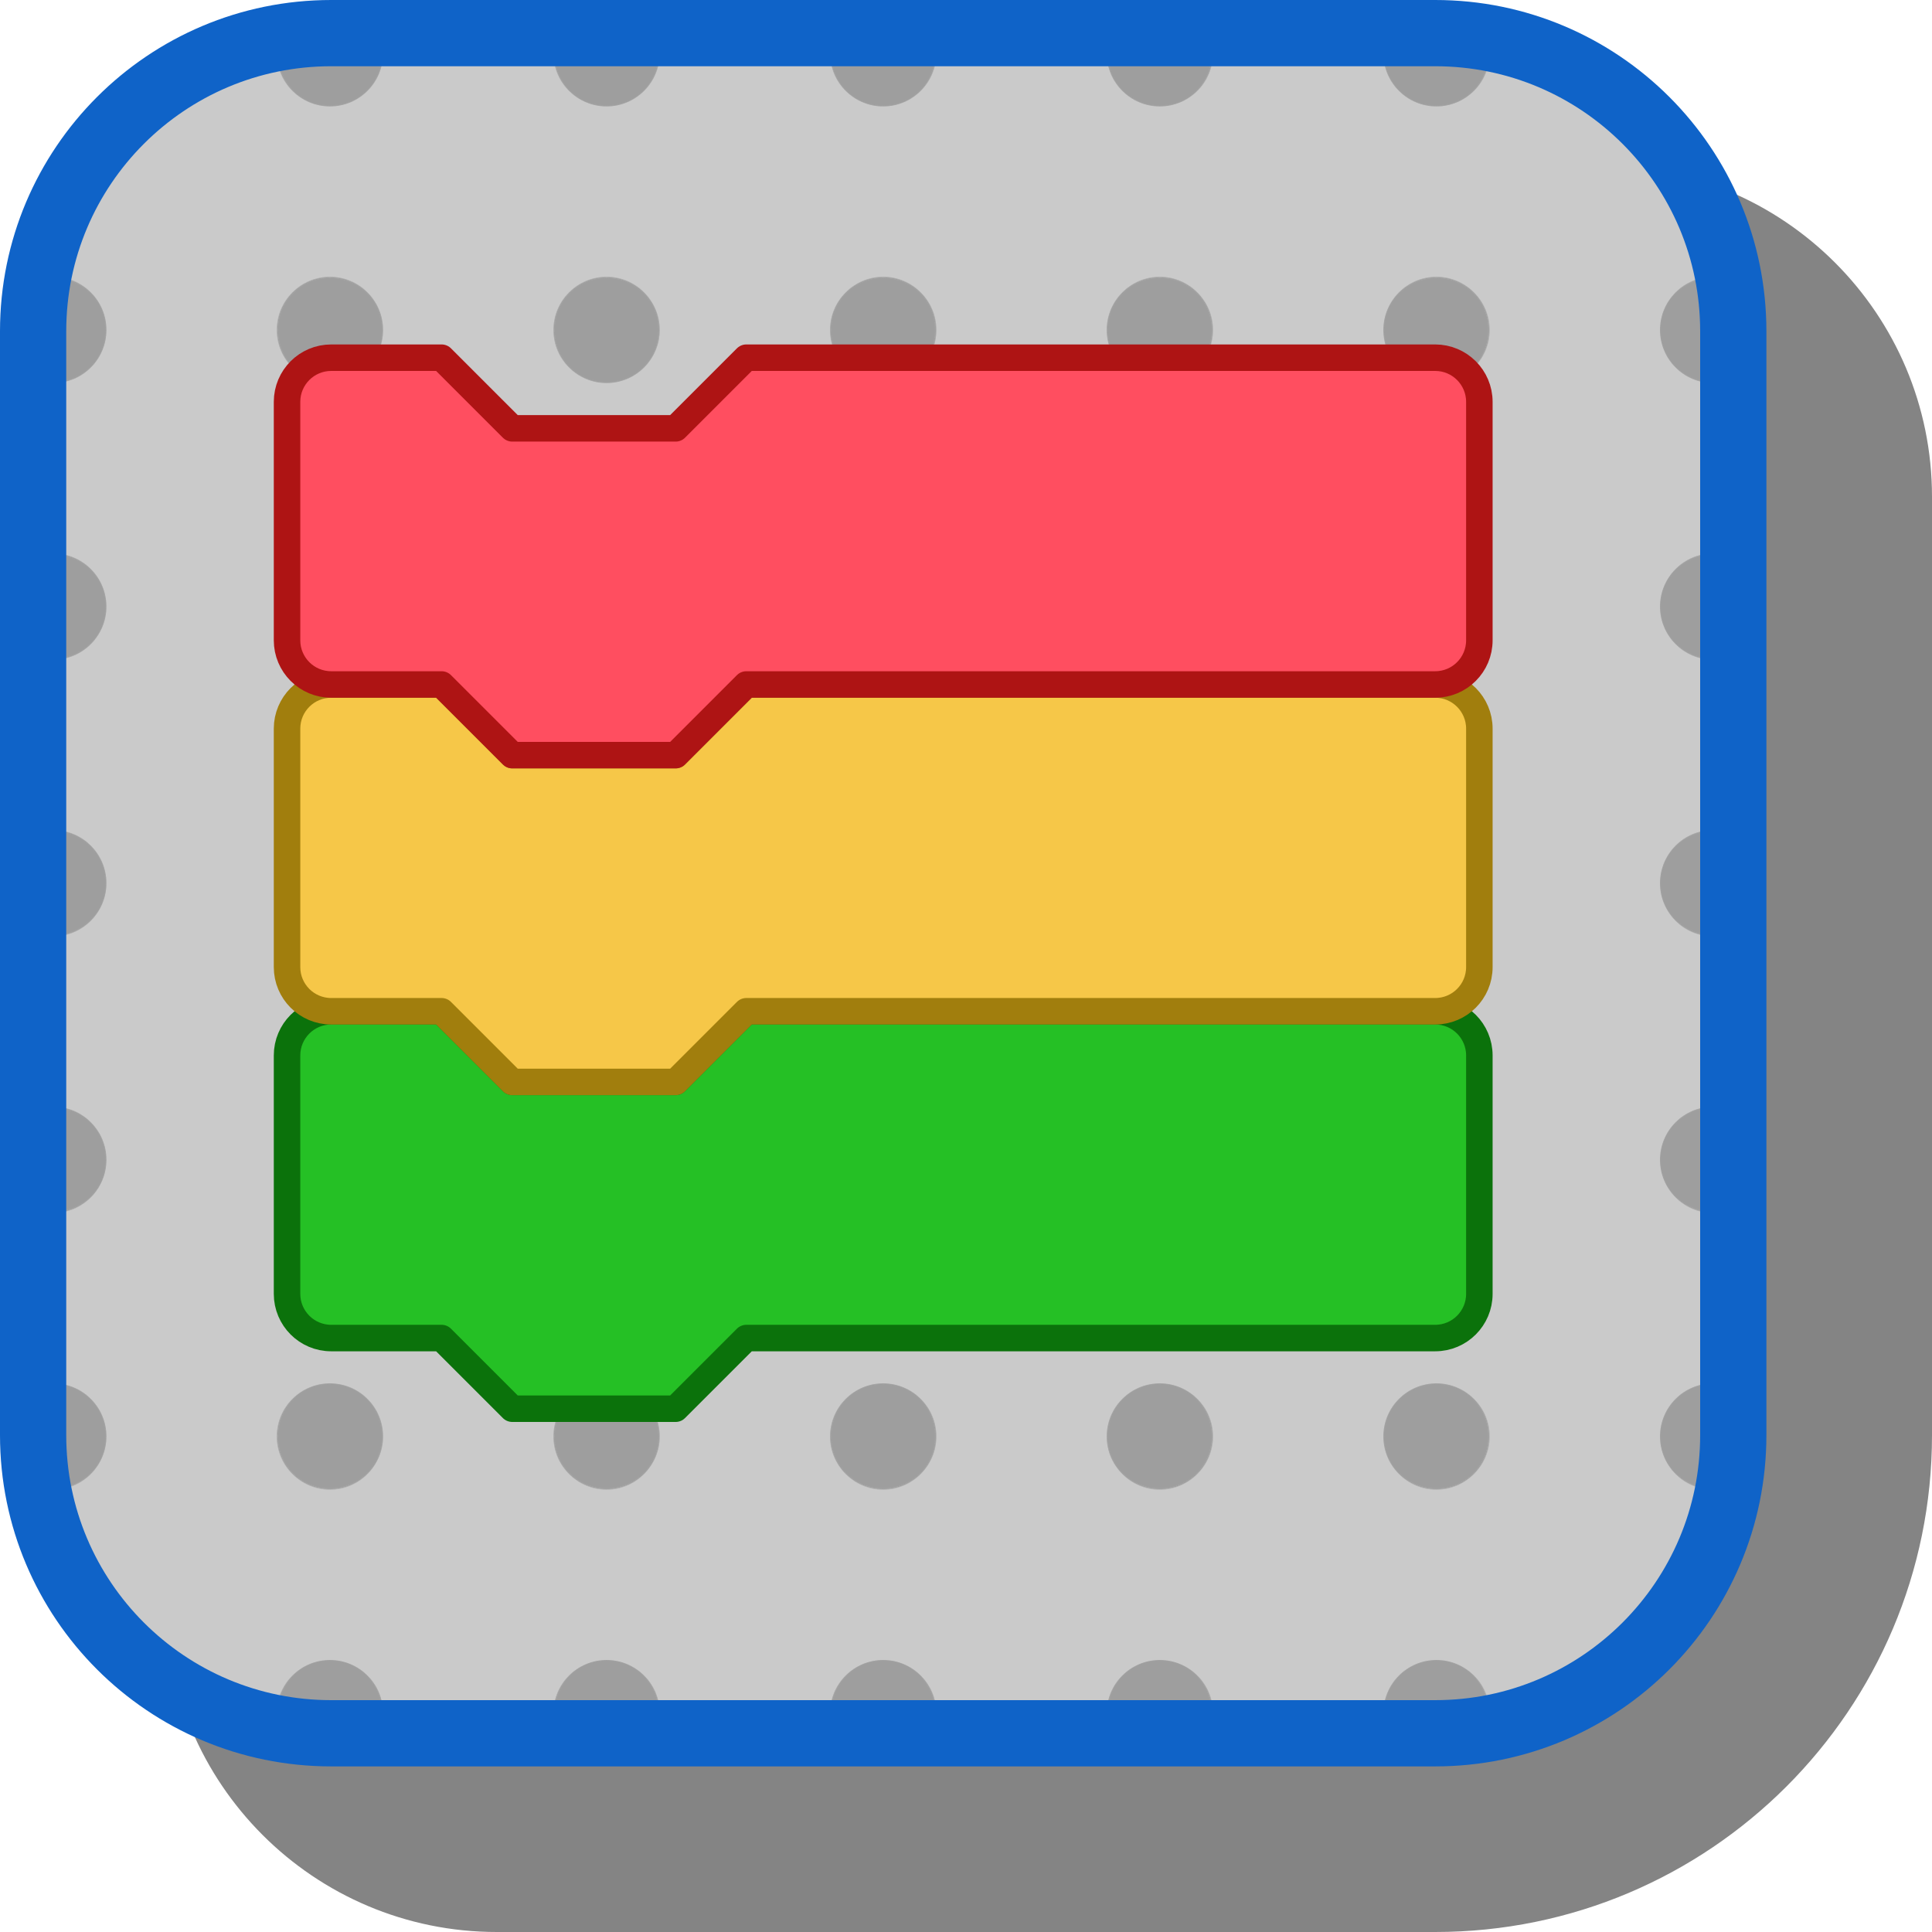
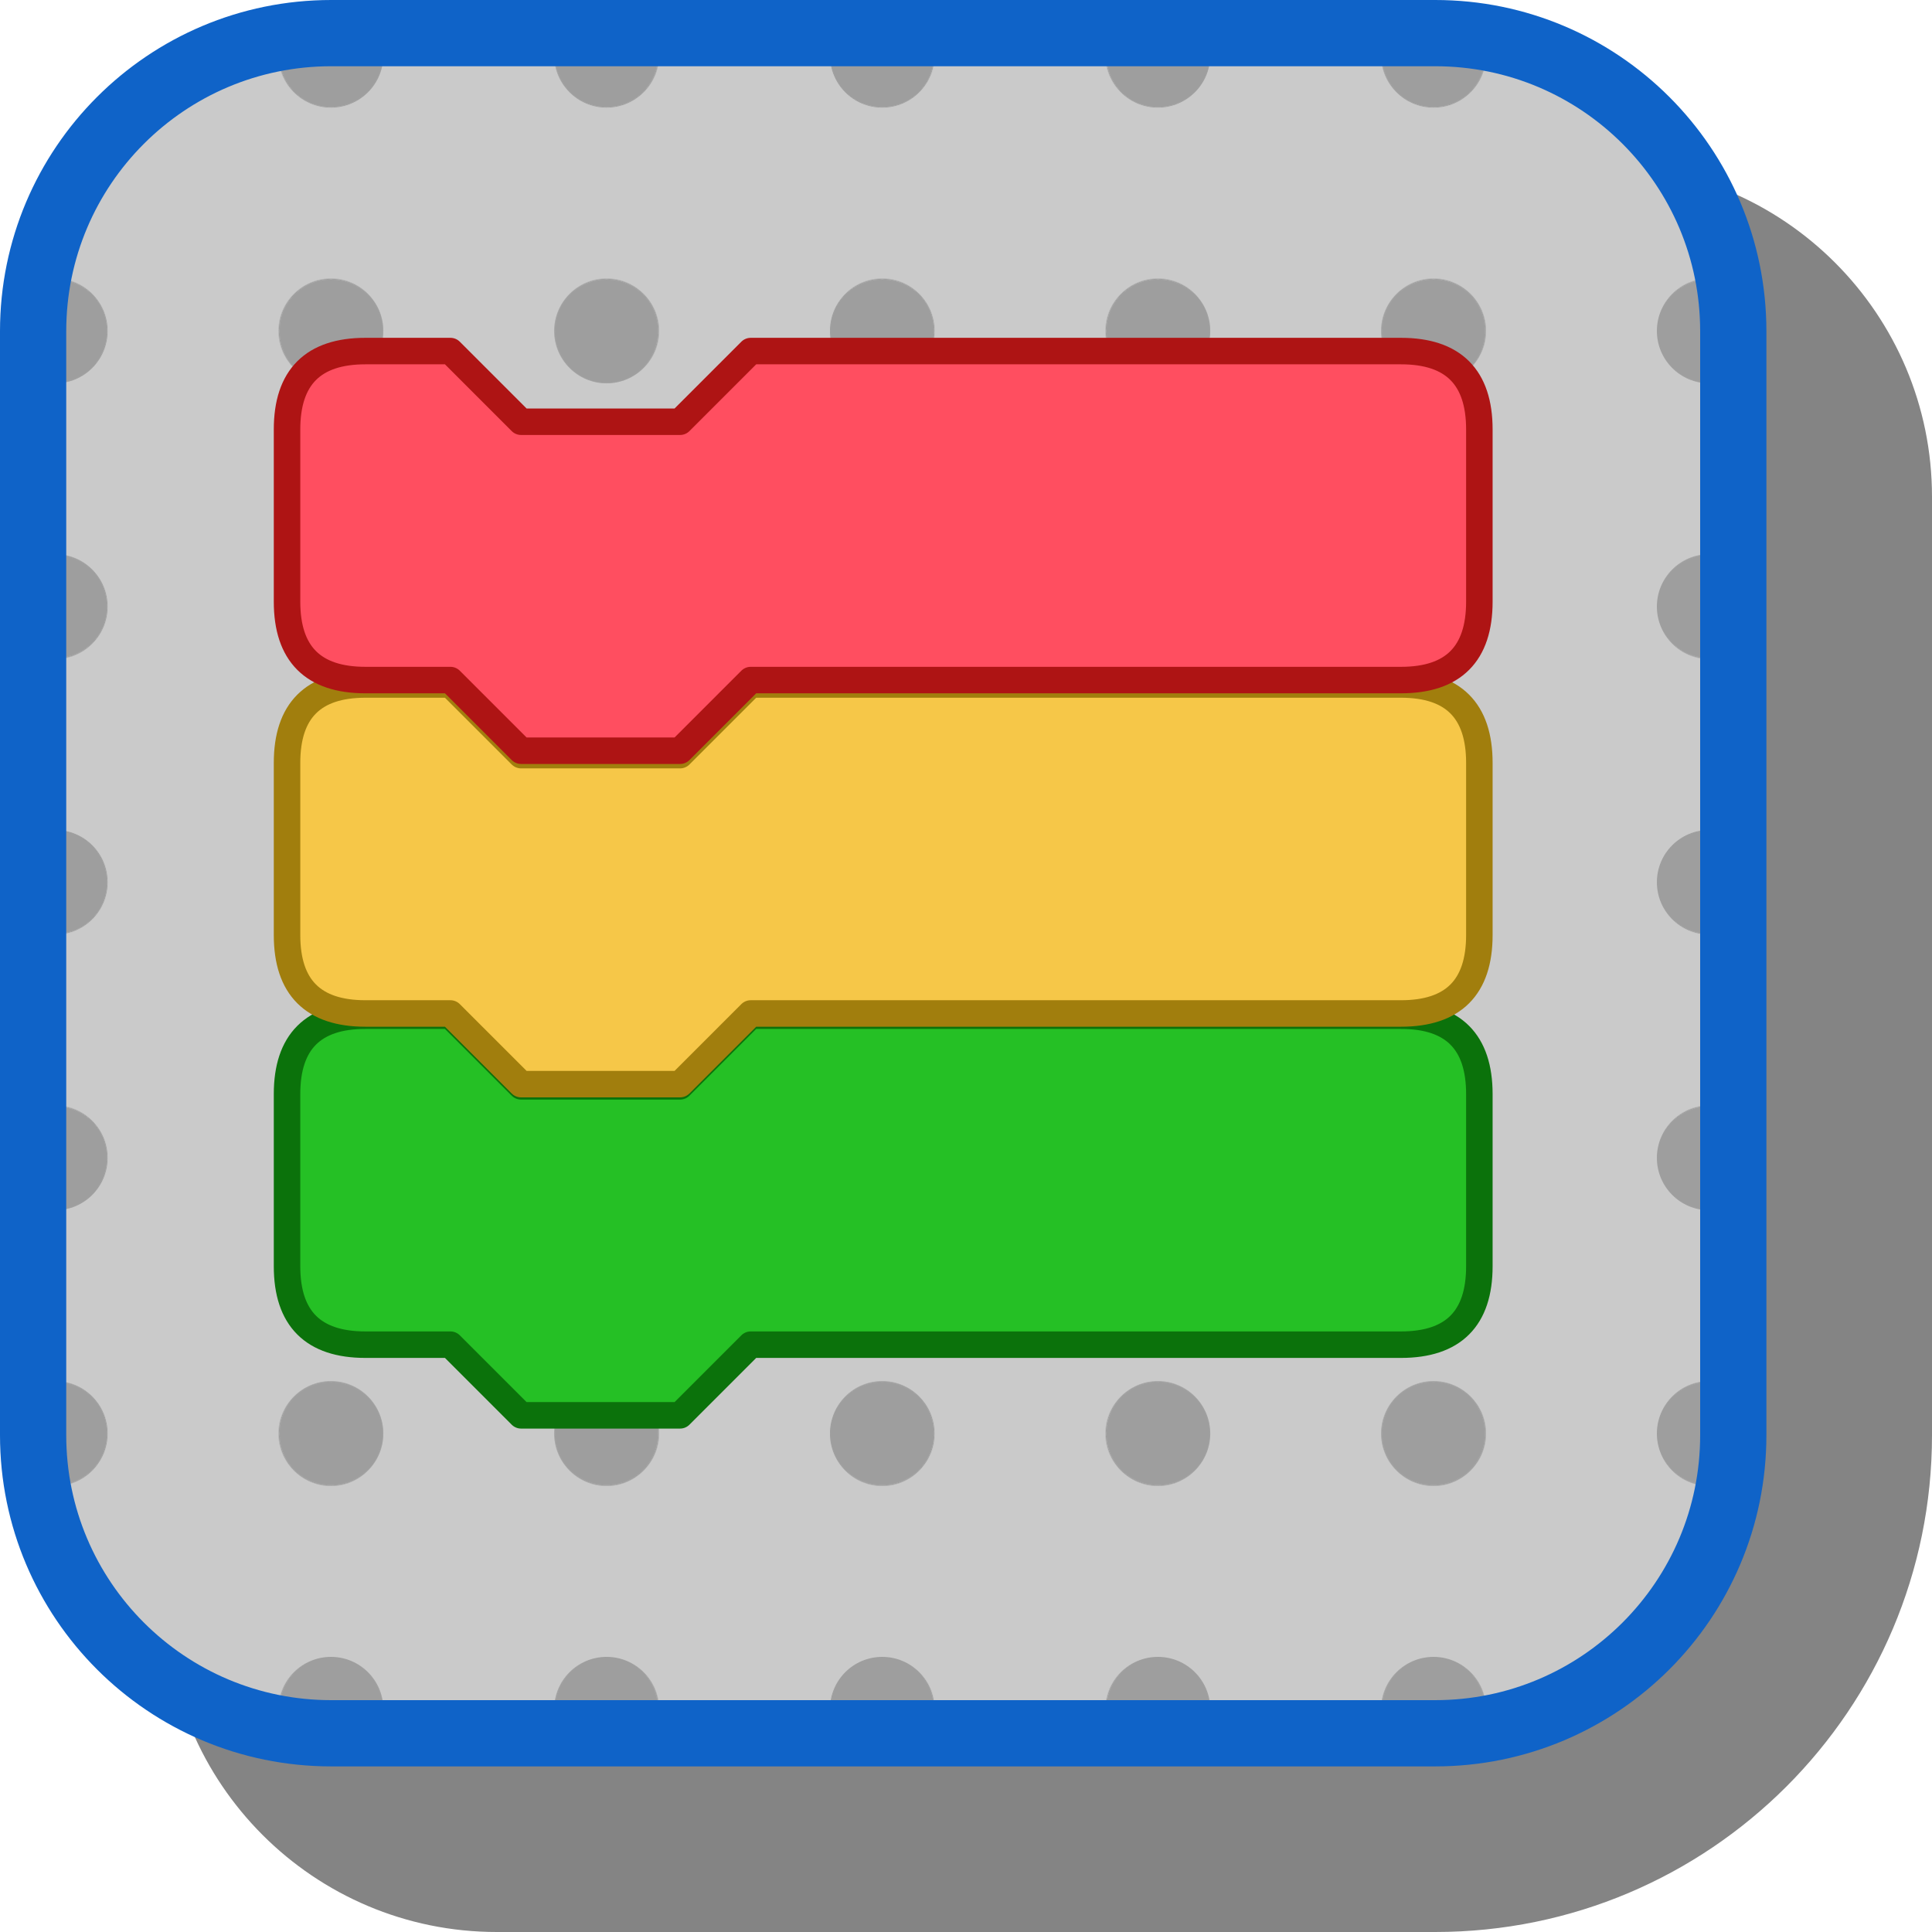
<svg xmlns="http://www.w3.org/2000/svg" width="875" height="875" viewBox="0 0 875 875" fill="none">
  <g id="layer-1">
    <path d="M75 225C75 142.157 142.157 75 225 75H725C807.843 75 875 142.157 875 225V650C875 774.264 774.264 875 650 875H225C142.157 875 75 807.843 75 725V225Z" fill="#848484" />
  </g>
  <g id="layer-2">
    <rect x="15" y="15" width="770" height="770" rx="135" fill="#CACACA" />
    <rect x="15" y="15" width="770" height="770" rx="135" fill="url(#dots)" />
    <rect x="15" y="15" width="770" height="770" rx="135" stroke="#0F63C8" stroke-width="30" />
  </g>
  <g id="layer-3">
-     <path d="M150 458H200L232 490H306L338 458H650A20 20 0 0 1 670 478V586A20 20 0 0 1 650 606H338L306 638H232L200 606H150A20 20 0 0 1 130 586V478A20 20 0 0 1 150 458Z" fill="#25C025" stroke="#0B720B" stroke-width="12" stroke-linejoin="round" />
-     <path d="M150 310H200L232 342H306L338 310H650A20 20 0 0 1 670 330V438A20 20 0 0 1 650 458H338L306 490H232L200 458H150A20 20 0 0 1 130 438V330A20 20 0 0 1 150 310Z" fill="#F6C748" stroke="#A17E0D" stroke-width="12" stroke-linejoin="round" />
-     <path d="M150 162H200L232 194H306L338 162H650A20 20 0 0 1 670 182V290A20 20 0 0 1 650 310H338L306 342H232L200 310H150A20 20 0 0 1 130 290V182A20 20 0 0 1 150 162Z" fill="#FF4E60" stroke="#AE1414" stroke-width="12" stroke-linejoin="round" />
+     <path d="M165.5 460L204 460L236 492L308 492L340 460L634.5 460Q670 460 670 495.5L670 573.5Q670 609 634.5 609L340 609L308 641L236 641L204 609L165.5 609Q130 609 130 573.5L130 495.5Q130 460 165.5 460Z" fill="#25C025" stroke="#0B720B" stroke-width="12" stroke-linejoin="round" />
+     <path d="M165.5 310L204 310L236 342L308 342L340 310L634.5 310Q670 310 670 345.5L670 423.5Q670 459 634.5 459L340 459L308 491L236 491L204 459L165.5 459Q130 459 130 423.5L130 345.5Q130 310 165.5 310Z" fill="#F6C748" stroke="#A17E0D" stroke-width="12" stroke-linejoin="round" />
+     <path d="M165.5 159L204 159L236 191L308 191L340 159L634.5 159Q670 159 670 194.5L670 272.5Q670 308 634.5 308L340 308L308 340L236 340L204 308L165.5 308Q130 308 130 272.5L130 194.5Q130 159 165.5 159Z" fill="#FF4E60" stroke="#AE1414" stroke-width="12" stroke-linejoin="round" />
  </g>
  <defs>
-     <pattern id="dots" x="376" y="376" width="125.28" height="125.28" patternUnits="userSpaceOnUse">
-       <circle cx="24" cy="24" r="24" fill="#9E9E9E" />
+     <pattern id="dots" x="375.88" y="375.88" width="124.84" height="124.84" patternUnits="userSpaceOnUse">
+       <circle cx="23.69" cy="23.69" r="23.69" fill="#9E9E9E" />
    </pattern>
  </defs>
</svg>
